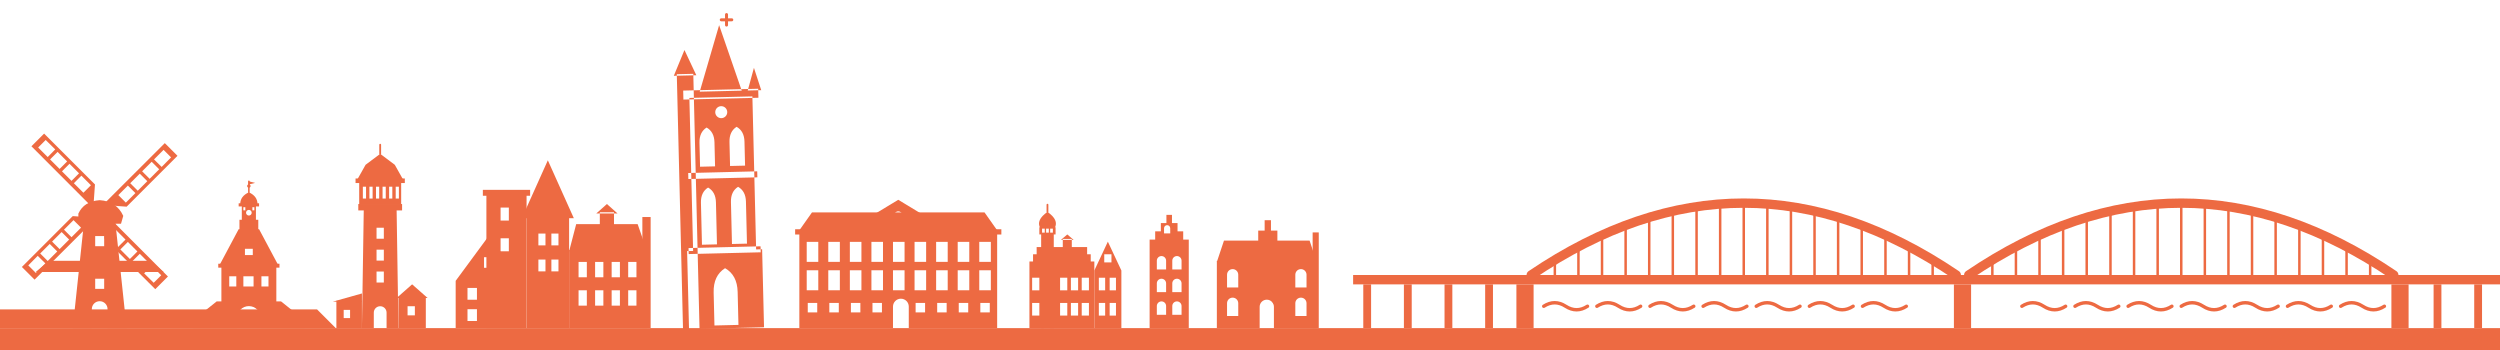
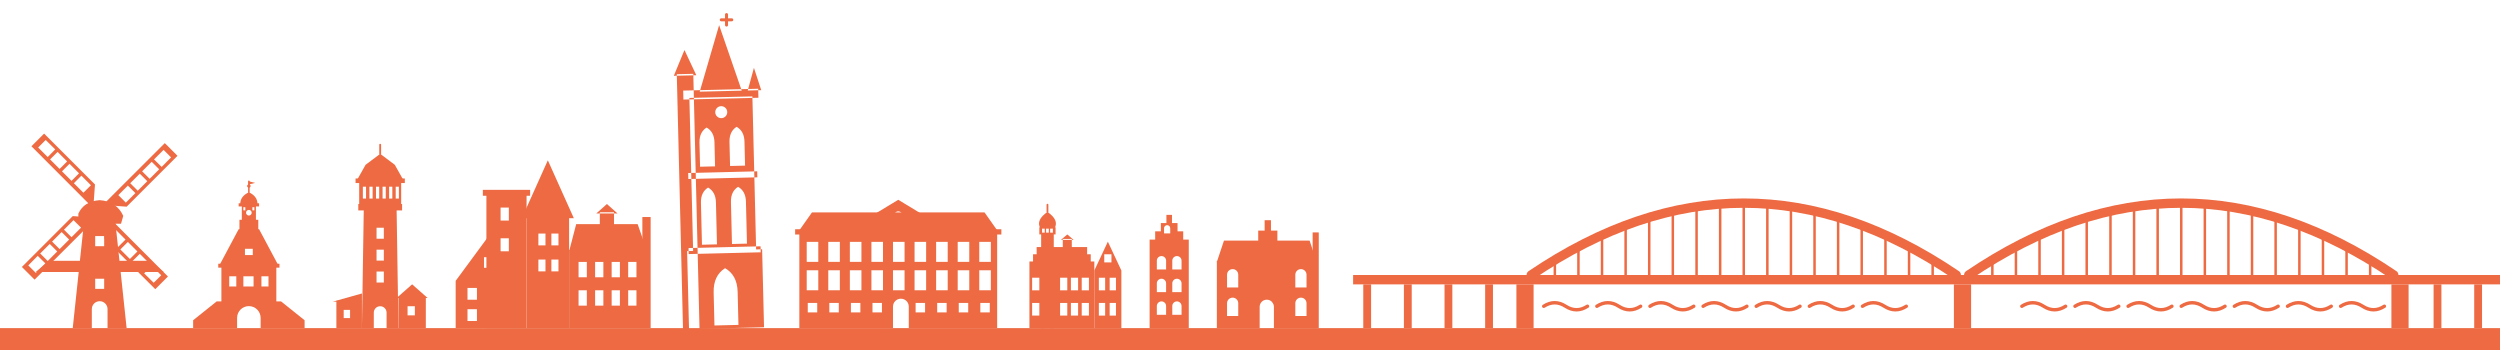
<svg xmlns="http://www.w3.org/2000/svg" viewBox="0 -4 1600 224" preserveAspectRatio="xMidYMax slice">
  <g fill="#ed6a42" stroke="#ed6a42" stroke-width="0" stroke-linecap="round" fill-rule="evenodd">
-     <path d="M0 206 L0 194 L202.9 194 L214.9 206Z" />
    <path d="M866 172h734v6h-734Z" />
    <path d="M872.5 178h5v28h-5Z" />
    <path d="M898.5 178h5v28h-5Z" />
    <path d="M924.5 178h5v28h-5Z" />
    <path d="M950.5 178h5v28h-5Z" />
    <path d="M970.5 178h11v28h-11Z" />
    <path d="M1250.5 178h11v28h-11Z" />
    <path d="M1530.5 178h11v28h-11Z" />
    <path d="M1557.5 178h5v28h-5Z" />
    <path d="M1583.5 178h5v28h-5Z" />
    <path d="M0 206h1600v14h-1600Z" />
    <g transform="translate(-340 58) scale(0.7185)">
      <path d="M538 206 L586 206 L576 112 L548 112ZM555 206V189A7 7 0 0 1 569 189V206ZM558 124h8v9h-8ZM558 162h8v9h-8Z" />
      <path d="M505 156 L619 156 L607 146 L517 146Z" />
      <path d="M543 113L581 113L583 106Q577 93 562 92Q548 93 543 104Z" />
      <path d="M567.7 104.8 L622.8 160 L611.5 171.3 L566.2 126ZM576.5 118.6 L585 127.1 L578.3 133.8 L569.8 125.3ZM587.1 129.2 L595.6 137.7 L588.9 144.4 L580.4 135.9ZM597.7 139.8 L606.2 148.3 L599.5 155 L591 146.5ZM608.3 150.4 L616.8 158.9 L610.1 165.6 L601.6 157.2Z" />
      <path d="M559.2 107.7 L504 162.8 L492.7 151.5 L538 106.2ZM545.4 116.5 L536.9 125 L530.2 118.3 L538.7 109.8ZM534.8 127.1 L526.3 135.6 L519.6 128.9 L528.1 120.4ZM524.2 137.7 L515.7 146.2 L509 139.5 L517.5 131ZM513.6 148.3 L505.1 156.8 L498.4 150.1 L506.8 141.6Z" />
      <path d="M556.3 99.2 L501.2 44 L512.5 32.7 L557.8 78ZM547.5 85.4 L539 76.9 L545.7 70.2 L554.2 78.7ZM536.9 74.8 L528.4 66.3 L535.1 59.6 L543.6 68.1ZM526.3 64.2 L517.8 55.7 L524.5 49 L533 57.5ZM515.7 53.6 L507.2 45.1 L513.9 38.4 L522.4 46.8Z" />
      <path d="M564.8 96.3 L620 41.2 L631.3 52.5 L586 97.8ZM578.6 87.5 L587.1 79 L593.8 85.7 L585.3 94.2ZM589.2 76.9 L597.7 68.4 L604.4 75.1 L595.9 83.6ZM599.8 66.3 L608.3 57.8 L615 64.5 L606.5 73ZM610.4 55.7 L618.9 47.2 L625.6 53.9 L617.2 62.4Z" />
      <path d="M557.5 102a4.5 4.5 0 1 0 9 0a4.5 4.5 0 1 0 -9 0Z" />
    </g>
    <g transform="translate(-250.1 102.5) scale(0.5023)">
      <path d="M744 206 L744 196 L774 172 L856 172 L886 196 L886 206ZM800 206V193A15 15 0 0 1 830 193V206Z" />
      <path d="M780 128h70v45h-70ZM790 140h9v13h-9ZM808 140h13v13h-13ZM831 140h9v13h-9Z" />
      <path d="M776 124h78v5h-78Z" />
      <path d="M778 125 L852 125 L828 80 L802 80ZM810 104h10v9h-10Z" />
      <path d="M808 105 L822 105 L815 98Z" />
      <path d="M803 68h24v13h-24Z" />
      <path d="M806 50h18v19h-18ZM811.4 59a3.6 3.6 0 1 0 7.2 0a3.6 3.6 0 1 0 -7.2 0ZM808 52h2.5v4h-2.5ZM819.5 52h2.5v4h-2.5Z" />
      <path d="M802 47h26v4h-26Z" />
      <path d="M804 48Q804 38 815 33Q826 38 826 48Z" />
      <path d="M812.8 25a2.2 2.2 0 1 0 4.4 0a2.2 2.2 0 1 0 -4.4 0ZM815 19 L823 21 L815 23Z" />
      <path d="M815 33V19" fill="none" stroke-width="2" />
    </g>
    <g transform="translate(-153.8 85.7) scale(0.584)">
      <path d="M660 206 L700 206 L698 76 L662 76ZM673 206V189A7 7 0 0 1 687 189V206ZM676 96h8v12h-8ZM676 120h8v12h-8ZM676 144h8v12h-8Z" />
      <path d="M656 70h48v7h-48Z" />
      <path d="M657 46h46v25h-46ZM661 51h3.5v13h-3.5ZM668.2 51h3.5v13h-3.5ZM675.4 51h3.5v13h-3.5ZM682.6 51h3.5v13h-3.5ZM689.8 51h3.5v13h-3.5ZM697 51h3.5v13h-3.5Z" />
      <path d="M653 42h54v5h-54Z" />
      <path d="M655 43 L705 43 L696 27 L680 15 L664 27Z" />
      <path d="M667 37 L673 37 L670 30ZM687 37 L693 37 L690 30Z" />
      <path d="M632 176h28v30h-28ZM640 186h7v9h-7Z" />
      <path d="M628 177 L660 177 L660 168Z" />
      <path d="M700 172h30v34h-30ZM710 182h8v10h-8Z" />
      <path d="M698 173 L732 173 L715 158Z" />
      <path d="M680 15V5" fill="none" stroke-width="2" />
    </g>
    <g transform="translate(43.6 50.2) scale(0.7562)">
      <path d="M354 92h34v114h-34ZM366 104h7v11h-7ZM366 130h7v11h-7ZM366 156h7v11h-7Z" />
      <path d="M351 89h40v5h-40Z" />
      <path d="M388 112h36v94h-36ZM398 126h6v10h-6ZM409 126h6v10h-6ZM398 148h6v10h-6ZM409 148h6v10h-6Z" />
      <path d="M384 113 L428 113 L406 64Z" />
      <path d="M328 206 L328 166 L356 128 L384 166 L384 206ZM338 172h8v10h-8ZM364 172h8v10h-8ZM338 190h8v10h-8ZM364 190h8v10h-8ZM352 146h8v9h-8Z" />
      <path d="M424 140h66v66h-66ZM432 150h7v13h-7ZM446 150h7v13h-7ZM460 150h7v13h-7ZM474 150h7v13h-7ZM432 174h7v13h-7ZM446 174h7v13h-7ZM460 174h7v13h-7ZM474 174h7v13h-7Z" />
      <path d="M424 141 L490 141 L482 118 L430 118Z" />
      <path d="M450 108h12v12h-12ZM447 109 L465 109 L456 101Z" />
      <path d="M486 112h7v94h-7Z" />
    </g>
    <g transform="translate(185.5 8.2) scale(0.9604)">
      <g transform="rotate(-1.4 291 206)">
        <path d="M270 52h42v154h-42ZM283 204V182Q283 170.8 291 166Q299 170.8 299 182V204ZM276 150V122Q276 115 281 112Q286 115 286 122V150ZM296 150V122Q296 115 301 112Q306 115 306 122V150ZM276 98V82Q276 75 281 72Q286 75 286 82V98ZM296 98V82Q296 75 301 72Q306 75 306 82V98ZM287 62a4 4 0 1 0 8 0a4 4 0 1 0 -8 0ZM266 154h4v52h-4ZM312 154h4v52h-4ZM267 152h48v4h-48ZM268 102h46v4h-46ZM266 47h50v6h-50ZM262 36h11v170h-11ZM260 37 L275 37 L267.5 20ZM309 48 L318 48 L313.5 33ZM277 48 L305 48 L291 4Z" />
      </g>
      <path d="M291 4V-3M287.5 0.5H294.5" fill="none" stroke-width="2" />
    </g>
    <g transform="translate(503.5 67.3) scale(0.6734)">
      <path d="M12 116h188v90h-188ZM19 124h11v19h-11ZM39.5 124h11v19h-11ZM60 124h11v19h-11ZM80.5 124h11v19h-11ZM101 124h11v19h-11ZM121.5 124h11v19h-11ZM142 124h11v19h-11ZM162.5 124h11v19h-11ZM183 124h11v19h-11ZM19 151h11v19h-11ZM39.5 151h11v19h-11ZM60 151h11v19h-11ZM80.5 151h11v19h-11ZM101 151h11v19h-11ZM121.5 151h11v19h-11ZM142 151h11v19h-11ZM162.5 151h11v19h-11ZM183 151h11v19h-11ZM20 182h9v9h-9ZM40.5 182h9v9h-9ZM61 182h9v9h-9ZM81.5 182h9v9h-9ZM122.5 182h9v9h-9ZM143 182h9v9h-9ZM163.5 182h9v9h-9ZM184 182h9v9h-9ZM101 206V185.5A7.5 7.5 0 0 1 116 185.5V206Z" />
      <path d="M8 112h196v5h-196Z" />
      <path d="M12 113 L200 113 L188 96 L24 96Z" />
      <path d="M74 106h64v8h-64Z" />
      <path d="M68 107 L144 107 L106 84ZM102 99a4 4 0 1 0 8 0a4 4 0 1 0 -8 0Z" />
    </g>
    <g transform="translate(55.4 87.2) scale(0.5769)">
      <path d="M1046 206 L1046 132 L1050 132 L1050 124 L1054 124 L1054 116 L1110 116 L1110 124 L1114 124 L1114 132 L1118 132 L1118 206ZM1049 150h8v14h-8ZM1049 178h8v14h-8ZM1080 150h8v14h-8ZM1092 150h8v14h-8ZM1104 150h8v14h-8ZM1080 178h8v14h-8ZM1092 178h8v14h-8ZM1104 178h8v14h-8Z" />
      <path d="M1083 107h10v10h-10ZM1081 108 L1095 108 L1088 102Z" />
      <path d="M1118 206 L1118 142 L1133 110 L1148 142 L1148 206ZM1123 150h7v14h-7ZM1135 150h7v14h-7ZM1123 178h7v14h-7ZM1135 178h7v14h-7ZM1129 124h8v9h-8Z" />
      <path d="M1059 100h14v106h-14ZM1062 156h6v10h-6ZM1062 120h6v9h-6ZM1062 186h7v20h-7Z" />
      <path d="M1057 94h18v8h-18ZM1060 95.5h3v5h-3ZM1064.5 95.5h3v5h-3ZM1069 95.5h3v5h-3Z" />
      <path d="M1058 95Q1053 86 1066 77Q1079 86 1074 95Z" />
      <path d="M1066 77V69" fill="none" stroke-width="2" />
    </g>
    <g transform="translate(72.4 70.2) scale(0.6594)">
      <path d="M1006 206 L1006 128 L1006 120 L1011.4 120 L1011.4 112 L1016.9 112 L1016.9 104 L1022.3 104 L1022.3 96 L1027.7 96 L1027.7 104 L1033.1 104 L1033.1 112 L1038.6 112 L1038.6 120 L1044 120 L1044 128 L1044 206ZM1013 149V140.5A4.5 4.5 0 0 1 1022 140.5V149ZM1028 149V140.5A4.5 4.5 0 0 1 1037 140.5V149ZM1013 171V162.5A4.5 4.5 0 0 1 1022 162.5V171ZM1028 171V162.5A4.5 4.5 0 0 1 1037 162.5V171ZM1013 193V184.5A4.5 4.5 0 0 1 1022 184.5V193ZM1028 193V184.5A4.5 4.5 0 0 1 1037 184.5V193ZM1020 114V109A3 3 0 0 1 1026 109V114Z" />
    </g>
    <g transform="translate(190.5 71.7) scale(0.6522)">
      <path d="M902 140h98v66h-98ZM912 166V153.5A5.5 5.5 0 0 1 923 153.5V166ZM912 166V153.5A5.5 5.5 0 0 1 923 153.5V166ZM912 166V153.5A5.5 5.5 0 0 1 923 153.5V166ZM912 166V153.5A5.5 5.5 0 0 1 923 153.5V166ZM912 166V153.5A5.5 5.5 0 0 1 923 153.5V166ZM912 194V181.5A5.5 5.5 0 0 1 923 181.5V194ZM979 166V153.5A5.5 5.5 0 0 1 990 153.5V166ZM979 194V181.5A5.5 5.5 0 0 1 990 181.5V194ZM944 206V185A7 7 0 0 1 958 185V206ZM947 164V156A4 4 0 0 1 955 156V164Z" />
      <path d="M902 141 L1000 141 L993 120 L909 120Z" />
      <path d="M930 141 L930 130.8 L936.3 130.8 L936.3 120.5 L942.6 120.5 L942.6 110.2 L948.9 110.2 L948.9 100 L955.1 100 L955.1 110.2 L961.4 110.2 L961.4 120.5 L967.7 120.5 L967.7 130.8 L974 130.8 L974 141 L974 206Z" />
      <path d="M946 112h8v11h-8Z" />
      <path d="M996 112h6v94h-6Z" />
    </g>
    <path d="M980 172Q1116 80 1252 172" fill="none" stroke-width="6" />
    <path d="M995.1 172V162.3M1010.2 172V153.8M1025.3 172V146.4M1040.4 172V140.2M1055.5 172V135.1M1070.6 172V131.1M1085.8 172V128.3M1100.9 172V126.6M1116 172V126M1131.1 172V126.6M1146.2 172V128.3M1161.3 172V131.1M1176.4 172V135.1M1191.5 172V140.2M1206.7 172V146.4M1221.8 172V153.8M1236.9 172V162.3" fill="none" stroke-width="1.6" />
    <path d="M1260 172Q1396 80 1532 172" fill="none" stroke-width="6" />
    <path d="M1275.1 172V162.3M1290.2 172V153.8M1305.3 172V146.4M1320.4 172V140.2M1335.5 172V135.1M1350.7 172V131.1M1365.8 172V128.3M1380.9 172V126.6M1396 172V126M1411.1 172V126.6M1426.2 172V128.3M1441.3 172V131.1M1456.4 172V135.1M1471.6 172V140.2M1486.7 172V146.4M1501.8 172V153.8M1516.9 172V162.3" fill="none" stroke-width="1.6" />
    <path d="M988 192q7 -4.5 14 0t14 0M1022 192q7 -4.5 14 0t14 0M1056 192q7 -4.5 14 0t14 0M1090 192q7 -4.5 14 0t14 0M1124 192q7 -4.5 14 0t14 0M1158 192q7 -4.5 14 0t14 0M1192 192q7 -4.5 14 0t14 0M1294 192q7 -4.5 14 0t14 0M1328 192q7 -4.5 14 0t14 0M1362 192q7 -4.5 14 0t14 0M1396 192q7 -4.5 14 0t14 0M1430 192q7 -4.5 14 0t14 0M1464 192q7 -4.5 14 0t14 0M1498 192q7 -4.5 14 0t14 0" fill="none" stroke-width="2.2" />
  </g>
</svg>
